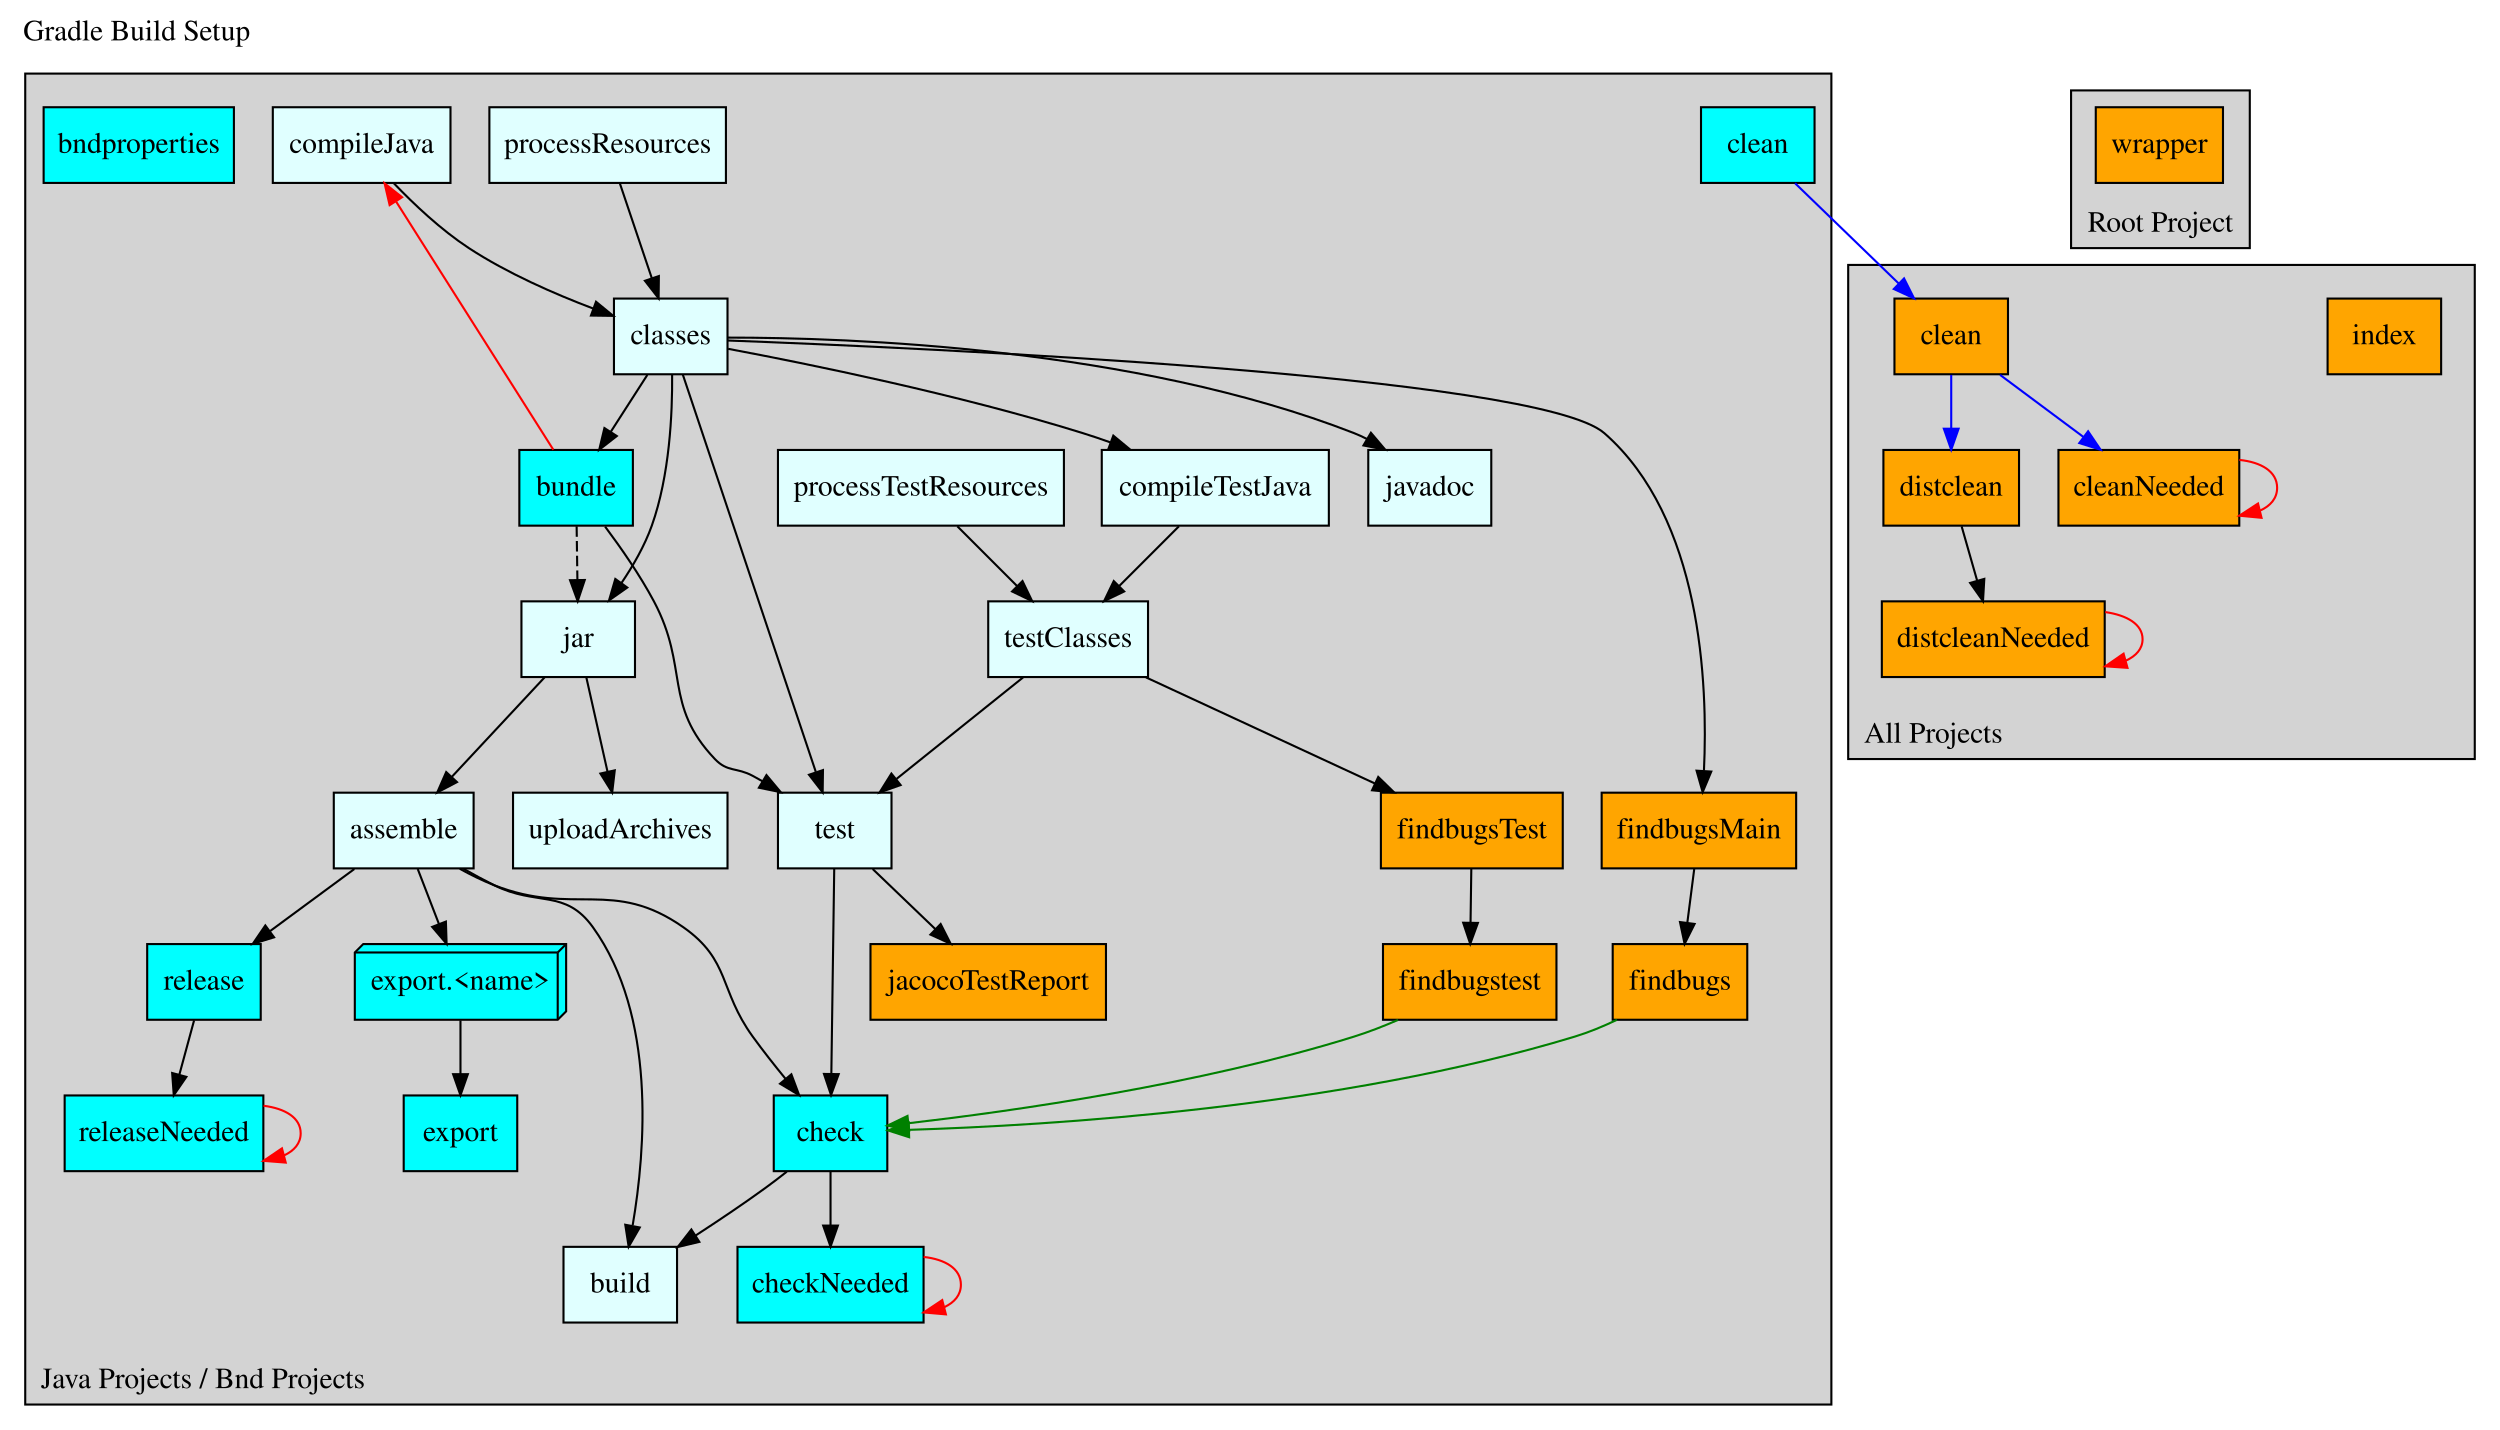
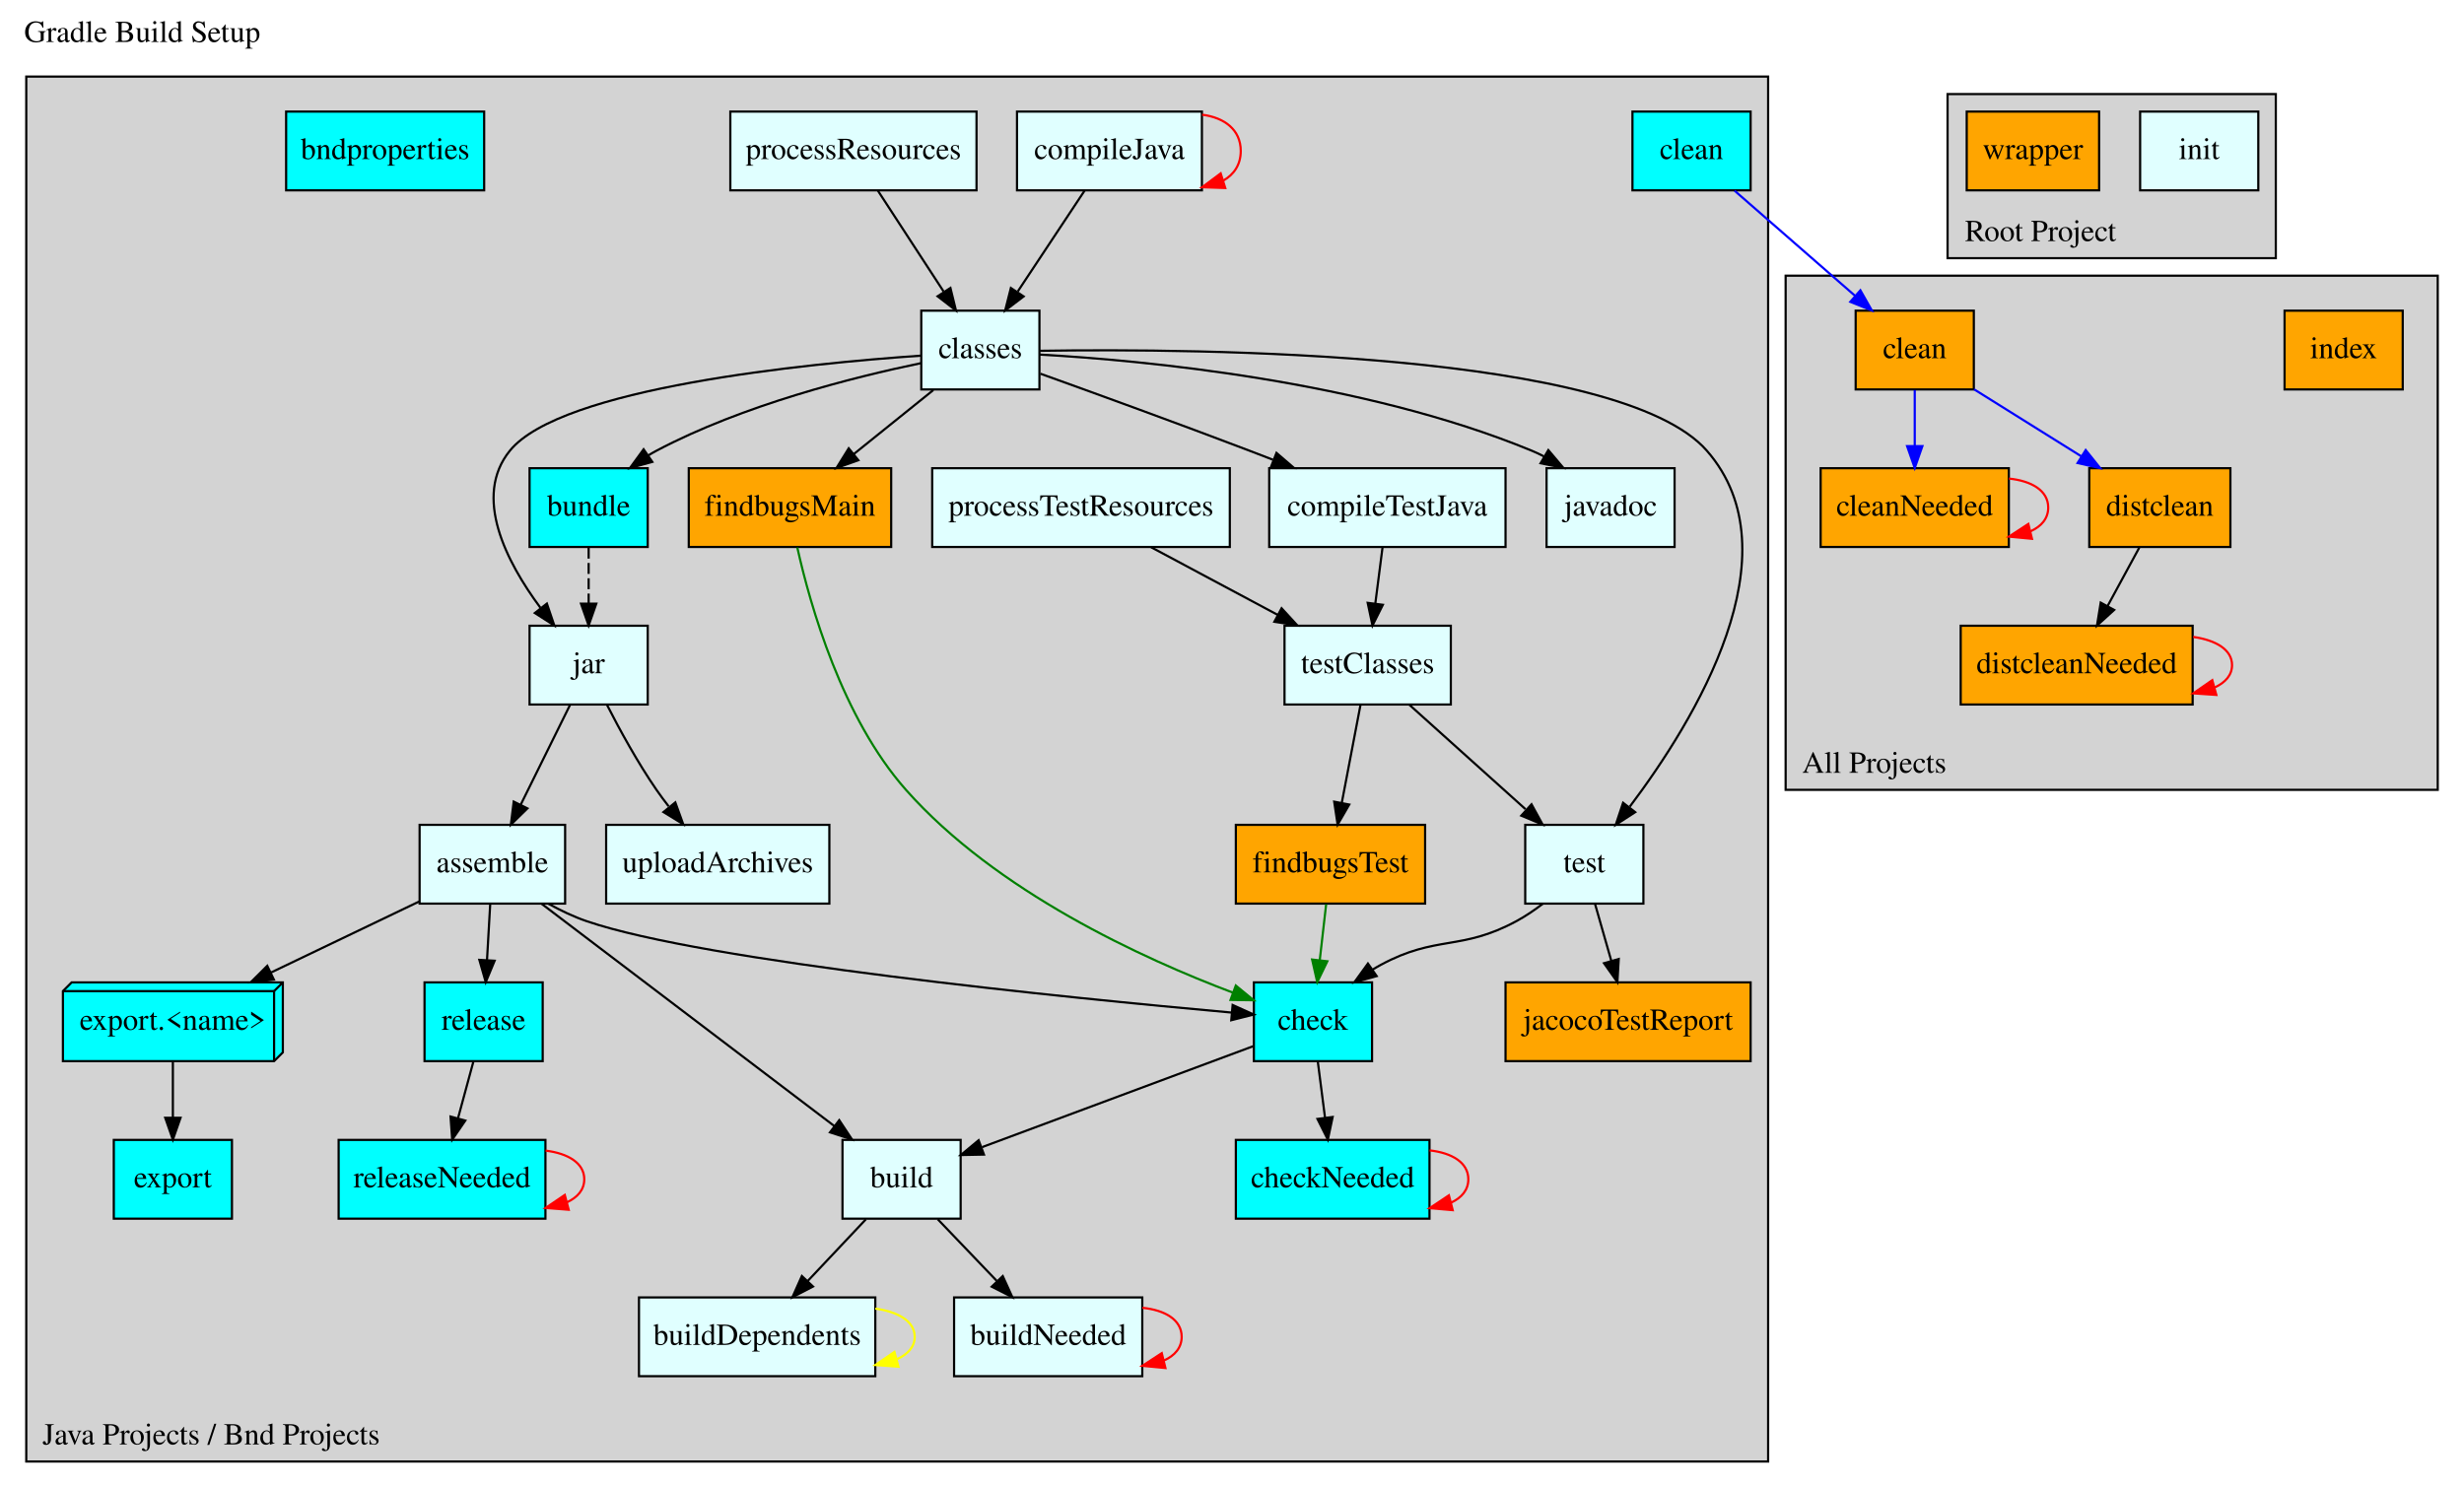
- <svg xmlns="http://www.w3.org/2000/svg" width="1189pt" height="680pt" viewBox="0.00 0.00 1189.00 680.00">
+ <svg xmlns="http://www.w3.org/2000/svg" width="1126pt" height="680pt" viewBox="0.00 0.00 1126.00 680.00">
  <g id="graph0" class="graph" transform="scale(1 1) rotate(0) translate(4 676)">
-     <polygon fill="white" stroke="white" points="-4,4 -4,-676 1185,-676 1185,4 -4,4" />
+     <polygon fill="white" stroke="white" points="-4,4 -4,-676 1122,-676 1122,4 -4,4" />
    <text text-anchor="middle" x="61" y="-656.8" font-family="Times,serif" font-size="14.00">Gradle Build Setup</text>
    <g id="clust1" class="cluster">
-       <polygon fill="lightgrey" stroke="black" points="8,-8 8,-641 867,-641 867,-8 8,-8" />
+       <polygon fill="lightgrey" stroke="black" points="8,-8 8,-641 804,-641 804,-8 8,-8" />
      <text text-anchor="middle" x="92.5" y="-15.8" font-family="Times,serif" font-size="14.00">Java Projects / Bnd Projects</text>
    </g>
    <g id="clust2" class="cluster" />
    <g id="clust3" class="cluster" />
    <g id="clust4" class="cluster" />
    <g id="clust5" class="cluster" />
    <g id="clust6" class="cluster" />
    <g id="clust7" class="cluster" />
    <g id="clust8" class="cluster" />
-     <g id="clust9" class="cluster">
-       <polygon fill="lightgrey" stroke="black" points="981,-558 981,-633 1066,-633 1066,-558 981,-558" />
-       <text text-anchor="middle" x="1023.5" y="-565.8" font-family="Times,serif" font-size="14.00">Root Project</text>
-     </g>
-     <g id="clust10" class="cluster">
-       <polygon fill="lightgrey" stroke="black" points="875,-315 875,-550 1173,-550 1173,-315 875,-315" />
-       <text text-anchor="middle" x="915.5" y="-322.8" font-family="Times,serif" font-size="14.00">All Projects</text>
-     </g>
-     <g id="clust11" class="cluster" />
-     <g id="clust12" class="cluster" />
+     <g id="clust9" class="cluster" />
+     <g id="clust10" class="cluster" />
+     <g id="clust12" class="cluster">
+       <polygon fill="lightgrey" stroke="black" points="886,-558 886,-633 1036,-633 1036,-558 886,-558" />
+       <text text-anchor="middle" x="928.5" y="-565.8" font-family="Times,serif" font-size="14.00">Root Project</text>
+     </g>
+     <g id="clust13" class="cluster">
+       <polygon fill="lightgrey" stroke="black" points="812,-315 812,-550 1110,-550 1110,-315 812,-315" />
+       <text text-anchor="middle" x="852.5" y="-322.8" font-family="Times,serif" font-size="14.00">All Projects</text>
+     </g>
+     <g id="clust14" class="cluster" />
+     <g id="clust15" class="cluster" />
    <g id="node1" class="node">
-       <polygon fill="lightcyan" stroke="black" points="210.25,-625 125.75,-625 125.75,-589 210.25,-589 210.25,-625" />
-       <text text-anchor="middle" x="168" y="-603.3" font-family="Times,serif" font-size="14.00">compileJava</text>
+       <polygon fill="lightcyan" stroke="black" points="545.25,-625 460.75,-625 460.75,-589 545.25,-589 545.25,-625" />
+       <text text-anchor="middle" x="503" y="-603.3" font-family="Times,serif" font-size="14.00">compileJava</text>
+     </g>
+     <g id="edge24" class="edge">
+       <path fill="none" stroke="red" d="M545.331,-623.577C555.48,-622.282 563,-616.756 563,-607 563,-600.75 559.914,-596.236 555.027,-593.459" />
+       <polygon fill="red" stroke="red" points="555.92,-590.07 545.331,-590.423 553.828,-596.751 555.92,-590.07" />
    </g>
    <g id="node3" class="node">
-       <polygon fill="lightcyan" stroke="black" points="342,-534 288,-534 288,-498 342,-498 342,-534" />
-       <text text-anchor="middle" x="315" y="-512.3" font-family="Times,serif" font-size="14.00">classes</text>
+       <polygon fill="lightcyan" stroke="black" points="471,-534 417,-534 417,-498 471,-498 471,-534" />
+       <text text-anchor="middle" x="444" y="-512.3" font-family="Times,serif" font-size="14.00">classes</text>
    </g>
    <g id="edge1" class="edge">
-       <path fill="none" stroke="black" d="M183.29,-588.852C192.828,-578.897 205.773,-566.654 219,-558 237.254,-546.057 259.566,-536.281 278.084,-529.274" />
-       <polygon fill="black" stroke="black" points="279.469,-532.494 287.655,-525.768 277.061,-525.921 279.469,-532.494" />
+       <path fill="none" stroke="black" d="M491.624,-588.84C482.972,-575.789 470.925,-557.615 461.112,-542.813" />
+       <polygon fill="black" stroke="black" points="463.783,-540.508 455.341,-534.107 457.949,-544.376 463.783,-540.508" />
    </g>
    <g id="node2" class="node">
-       <polygon fill="lightcyan" stroke="black" points="341.25,-625 228.75,-625 228.75,-589 341.25,-589 341.25,-625" />
-       <text text-anchor="middle" x="285" y="-603.3" font-family="Times,serif" font-size="14.00">processResources</text>
+       <polygon fill="lightcyan" stroke="black" points="442.25,-625 329.75,-625 329.75,-589 442.25,-589 442.25,-625" />
+       <text text-anchor="middle" x="386" y="-603.3" font-family="Times,serif" font-size="14.00">processResources</text>
    </g>
    <g id="edge2" class="edge">
-       <path fill="none" stroke="black" d="M290.784,-588.84C295.101,-576.035 301.079,-558.299 306.016,-543.654" />
-       <polygon fill="black" stroke="black" points="309.356,-544.702 309.233,-534.107 302.723,-542.466 309.356,-544.702" />
+       <path fill="none" stroke="black" d="M397.183,-588.84C405.688,-575.789 417.532,-557.615 427.178,-542.813" />
+       <polygon fill="black" stroke="black" points="430.324,-544.396 432.851,-534.107 424.459,-540.574 430.324,-544.396" />
    </g>
    <g id="node4" class="node">
-       <polygon fill="lightcyan" stroke="black" points="298,-390 244,-390 244,-354 298,-354 298,-390" />
-       <text text-anchor="middle" x="271" y="-368.3" font-family="Times,serif" font-size="14.00">jar</text>
+       <polygon fill="lightcyan" stroke="black" points="292,-390 238,-390 238,-354 292,-354 292,-390" />
+       <text text-anchor="middle" x="265" y="-368.3" font-family="Times,serif" font-size="14.00">jar</text>
+     </g>
+     <g id="edge5" class="edge">
+       <path fill="none" stroke="black" d="M416.786,-513.44C364.343,-509.806 252.384,-498.785 229,-470 211.978,-449.046 227.35,-419.263 242.948,-398.24" />
+       <polygon fill="black" stroke="black" points="245.916,-400.127 249.324,-390.095 240.404,-395.812 245.916,-400.127" />
+     </g>
+     <g id="node5" class="node">
+       <polygon fill="cyan" stroke="black" points="292,-462 238,-462 238,-426 292,-426 292,-462" />
+       <text text-anchor="middle" x="265" y="-440.3" font-family="Times,serif" font-size="14.00">bundle</text>
+     </g>
+     <g id="edge22" class="edge">
+       <path fill="none" stroke="black" d="M416.87,-510.017C386.237,-503.665 335.518,-490.922 296,-470 294.702,-469.313 293.405,-468.567 292.119,-467.778" />
+       <polygon fill="black" stroke="black" points="294.095,-464.889 283.878,-462.086 290.117,-470.649 294.095,-464.889" />
+     </g>
+     <g id="node6" class="node">
+       <polygon fill="lightcyan" stroke="black" points="684,-462 576,-462 576,-426 684,-426 684,-462" />
+       <text text-anchor="middle" x="630" y="-440.3" font-family="Times,serif" font-size="14.00">compileTestJava</text>
+     </g>
+     <g id="edge4" class="edge">
+       <path fill="none" stroke="black" d="M471.436,-505.202C496.416,-496.225 534.28,-482.475 567,-470 570.505,-468.664 574.113,-467.273 577.746,-465.861" />
+       <polygon fill="black" stroke="black" points="579.323,-469.003 587.361,-462.101 576.773,-462.483 579.323,-469.003" />
+     </g>
+     <g id="node9" class="node">
+       <polygon fill="lightcyan" stroke="black" points="747,-299 693,-299 693,-263 747,-263 747,-299" />
+       <text text-anchor="middle" x="720" y="-277.3" font-family="Times,serif" font-size="14.00">test</text>
    </g>
    <g id="edge6" class="edge">
-       <path fill="none" stroke="black" d="M315.663,-497.738C315.821,-479.407 314.495,-449.846 306,-426 302.595,-416.44 297.114,-406.904 291.491,-398.611" />
-       <polygon fill="black" stroke="black" points="294.328,-396.561 285.66,-390.468 288.637,-400.636 294.328,-396.561" />
-     </g>
-     <g id="node5" class="node">
-       <polygon fill="cyan" stroke="black" points="297,-462 243,-462 243,-426 297,-426 297,-462" />
-       <text text-anchor="middle" x="270" y="-440.3" font-family="Times,serif" font-size="14.00">bundle</text>
+       <path fill="none" stroke="black" d="M471.219,-515.664C543.303,-516.781 736.345,-515.393 776,-470 817.14,-422.908 770.457,-346.655 740.768,-307.298" />
+       <polygon fill="black" stroke="black" points="743.257,-304.795 734.369,-299.03 737.722,-309.08 743.257,-304.795" />
+     </g>
+     <g id="node21" class="node">
+       <polygon fill="lightcyan" stroke="black" points="761.25,-462 702.75,-462 702.75,-426 761.25,-426 761.25,-462" />
+       <text text-anchor="middle" x="732" y="-440.3" font-family="Times,serif" font-size="14.00">javadoc</text>
+     </g>
+     <g id="edge3" class="edge">
+       <path fill="none" stroke="black" d="M471.172,-513.937C518.542,-511.269 618.576,-501.993 696,-470 697.846,-469.237 699.692,-468.368 701.518,-467.422" />
+       <polygon fill="black" stroke="black" points="703.558,-470.283 710.399,-462.193 700.006,-464.251 703.558,-470.283" />
+     </g>
+     <g id="node25" class="node">
+       <polygon fill="orange" stroke="black" points="403.25,-462 310.75,-462 310.75,-426 403.25,-426 403.25,-462" />
+       <text text-anchor="middle" x="357" y="-440.3" font-family="Times,serif" font-size="14.00">findbugsMain</text>
+     </g>
+     <g id="edge30" class="edge">
+       <path fill="none" stroke="black" d="M422.494,-497.697C411.537,-488.881 398.054,-478.032 386.175,-468.474" />
+       <polygon fill="black" stroke="black" points="388.244,-465.646 378.258,-462.104 383.855,-471.1 388.244,-465.646" />
+     </g>
+     <g id="node10" class="node">
+       <polygon fill="lightcyan" stroke="black" points="375,-299 273,-299 273,-263 375,-263 375,-299" />
+       <text text-anchor="middle" x="324" y="-277.3" font-family="Times,serif" font-size="14.00">uploadArchives</text>
+     </g>
+     <g id="edge9" class="edge">
+       <path fill="none" stroke="black" d="M273.386,-353.818C279.197,-342.461 287.409,-327.434 296,-315 297.722,-312.508 299.596,-309.983 301.531,-307.496" />
+       <polygon fill="black" stroke="black" points="304.609,-309.259 308.216,-299.297 299.184,-304.835 304.609,-309.259" />
+     </g>
+     <g id="node11" class="node">
+       <polygon fill="lightcyan" stroke="black" points="254.25,-299 187.75,-299 187.75,-263 254.25,-263 254.25,-299" />
+       <text text-anchor="middle" x="221" y="-277.3" font-family="Times,serif" font-size="14.00">assemble</text>
+     </g>
+     <g id="edge10" class="edge">
+       <path fill="none" stroke="black" d="M256.516,-353.84C250.125,-340.912 241.249,-322.958 233.969,-308.232" />
+       <polygon fill="black" stroke="black" points="237.027,-306.521 229.458,-299.107 230.752,-309.623 237.027,-306.521" />
+     </g>
+     <g id="edge23" class="edge">
+       <path fill="none" stroke="black" stroke-dasharray="5,2" d="M265,-425.697C265,-417.983 265,-408.712 265,-400.112" />
+       <polygon fill="black" stroke="black" points="268.5,-400.104 265,-390.104 261.5,-400.104 268.5,-400.104" />
+     </g>
+     <g id="node8" class="node">
+       <polygon fill="lightcyan" stroke="black" points="659,-390 583,-390 583,-354 659,-354 659,-390" />
+       <text text-anchor="middle" x="621" y="-368.3" font-family="Times,serif" font-size="14.00">testClasses</text>
+     </g>
+     <g id="edge7" class="edge">
+       <path fill="none" stroke="black" d="M627.775,-425.697C626.783,-417.983 625.592,-408.712 624.486,-400.112" />
+       <polygon fill="black" stroke="black" points="627.946,-399.576 623.199,-390.104 621.003,-400.469 627.946,-399.576" />
+     </g>
+     <g id="node7" class="node">
+       <polygon fill="lightcyan" stroke="black" points="558,-462 422,-462 422,-426 558,-426 558,-462" />
+       <text text-anchor="middle" x="490" y="-440.3" font-family="Times,serif" font-size="14.00">processTestResources</text>
+     </g>
+     <g id="edge8" class="edge">
+       <path fill="none" stroke="black" d="M522.046,-425.876C539.492,-416.554 561.265,-404.919 579.943,-394.939" />
+       <polygon fill="black" stroke="black" points="581.66,-397.99 588.831,-390.19 578.361,-391.816 581.66,-397.99" />
+     </g>
+     <g id="edge11" class="edge">
+       <path fill="none" stroke="black" d="M640.088,-353.84C655.154,-340.296 676.355,-321.236 693.135,-306.152" />
+       <polygon fill="black" stroke="black" points="695.874,-308.396 700.97,-299.107 691.194,-303.19 695.874,-308.396" />
+     </g>
+     <g id="node26" class="node">
+       <polygon fill="orange" stroke="black" points="647.25,-299 560.75,-299 560.75,-263 647.25,-263 647.25,-299" />
+       <text text-anchor="middle" x="604" y="-277.3" font-family="Times,serif" font-size="14.00">findbugsTest</text>
+     </g>
+     <g id="edge31" class="edge">
+       <path fill="none" stroke="black" d="M617.722,-353.84C615.3,-341.158 611.954,-323.64 609.172,-309.077" />
+       <polygon fill="black" stroke="black" points="612.582,-308.273 607.268,-299.107 605.706,-309.587 612.582,-308.273" />
+     </g>
+     <g id="node12" class="node">
+       <polygon fill="cyan" stroke="black" points="623,-227 569,-227 569,-191 623,-191 623,-227" />
+       <text text-anchor="middle" x="596" y="-205.3" font-family="Times,serif" font-size="14.00">check</text>
+     </g>
+     <g id="edge14" class="edge">
+       <path fill="none" stroke="black" d="M701.092,-262.97C697.263,-260.046 693.136,-257.235 689,-255 663.526,-241.237 652.474,-248.763 627,-235 625.707,-234.302 624.416,-233.547 623.134,-232.75" />
+       <polygon fill="black" stroke="black" points="625.116,-229.865 614.908,-227.03 621.12,-235.612 625.116,-229.865" />
+     </g>
+     <g id="node24" class="node">
+       <polygon fill="orange" stroke="black" points="796,-227 684,-227 684,-191 796,-191 796,-227" />
+       <text text-anchor="middle" x="740" y="-205.3" font-family="Times,serif" font-size="14.00">jacocoTestReport</text>
+     </g>
+     <g id="edge34" class="edge">
+       <path fill="none" stroke="black" d="M724.944,-262.697C727.172,-254.898 729.855,-245.509 732.335,-236.829" />
+       <polygon fill="black" stroke="black" points="735.731,-237.681 735.113,-227.104 729,-235.758 735.731,-237.681" />
+     </g>
+     <g id="edge13" class="edge">
+       <path fill="none" stroke="black" d="M246.595,-262.949C252.145,-259.879 258.119,-257.019 264,-255 317.878,-236.505 483.66,-219.969 558.569,-213.221" />
+       <polygon fill="black" stroke="black" points="559.288,-216.671 568.938,-212.297 558.667,-209.698 559.288,-216.671" />
+     </g>
+     <g id="node14" class="node">
+       <polygon fill="cyan" stroke="black" points="244,-227 190,-227 190,-191 244,-191 244,-227" />
+       <text text-anchor="middle" x="217" y="-205.3" font-family="Times,serif" font-size="14.00">release</text>
+     </g>
+     <g id="edge25" class="edge">
+       <path fill="none" stroke="black" d="M220.011,-262.697C219.57,-254.983 219.041,-245.712 218.549,-237.112" />
+       <polygon fill="black" stroke="black" points="222.042,-236.888 217.977,-227.104 215.054,-237.288 222.042,-236.888" />
+     </g>
+     <g id="node16" class="node">
+       <polygon fill="cyan" stroke="black" points="125.25,-227 28.75,-227 24.75,-223 24.75,-191 121.25,-191 125.25,-195 125.25,-227" />
+       <polyline fill="none" stroke="black" points="121.25,-223 24.75,-223 " />
+       <polyline fill="none" stroke="black" points="121.25,-223 121.25,-191 " />
+       <polyline fill="none" stroke="black" points="121.25,-223 125.25,-227 " />
+       <text text-anchor="middle" x="75" y="-205.3" font-family="Times,serif" font-size="14.00">export.&lt;name&gt;</text>
+     </g>
+     <g id="edge26" class="edge">
+       <path fill="none" stroke="black" d="M187.505,-263.941C167.394,-254.299 141.56,-241.912 119.72,-231.441" />
+       <polygon fill="black" stroke="black" points="121.164,-228.252 110.633,-227.084 118.137,-234.564 121.164,-228.252" />
+     </g>
+     <g id="node18" class="node">
+       <polygon fill="lightcyan" stroke="black" points="435,-155 381,-155 381,-119 435,-119 435,-155" />
+       <text text-anchor="middle" x="408" y="-133.3" font-family="Times,serif" font-size="14.00">build</text>
+     </g>
+     <g id="edge12" class="edge">
+       <path fill="none" stroke="black" d="M243.557,-262.871C276.972,-237.497 339.713,-189.854 377.292,-161.318" />
+       <polygon fill="black" stroke="black" points="379.516,-164.024 385.363,-155.189 375.283,-158.449 379.516,-164.024" />
+     </g>
+     <g id="node13" class="node">
+       <polygon fill="cyan" stroke="black" points="649.25,-155 560.75,-155 560.75,-119 649.25,-119 649.25,-155" />
+       <text text-anchor="middle" x="605" y="-133.3" font-family="Times,serif" font-size="14.00">checkNeeded</text>
+     </g>
+     <g id="edge15" class="edge">
+       <path fill="none" stroke="black" d="M598.225,-190.697C599.217,-182.983 600.408,-173.712 601.514,-165.112" />
+       <polygon fill="black" stroke="black" points="604.997,-165.469 602.801,-155.104 598.054,-164.576 604.997,-165.469" />
+     </g>
+     <g id="edge17" class="edge">
+       <path fill="none" stroke="black" d="M568.663,-197.821C535.99,-185.656 481.177,-165.247 444.802,-151.703" />
+       <polygon fill="black" stroke="black" points="445.658,-148.287 435.065,-148.077 443.215,-154.847 445.658,-148.287" />
+     </g>
+     <g id="edge16" class="edge">
+       <path fill="none" stroke="red" d="M649.306,-150.203C659.507,-149.065 667,-144.664 667,-137 667,-132.09 663.925,-128.52 659.032,-126.288" />
+       <polygon fill="red" stroke="red" points="659.862,-122.888 649.306,-123.797 658.125,-129.669 659.862,-122.888" />
+     </g>
+     <g id="node15" class="node">
+       <polygon fill="cyan" stroke="black" points="245.25,-155 150.75,-155 150.75,-119 245.25,-119 245.25,-155" />
+       <text text-anchor="middle" x="198" y="-133.3" font-family="Times,serif" font-size="14.00">releaseNeeded</text>
+     </g>
+     <g id="edge28" class="edge">
+       <path fill="none" stroke="black" d="M212.303,-190.697C210.187,-182.898 207.638,-173.509 205.282,-164.829" />
+       <polygon fill="black" stroke="black" points="208.64,-163.838 202.643,-155.104 201.884,-165.672 208.64,-163.838" />
+     </g>
+     <g id="edge29" class="edge">
+       <path fill="none" stroke="red" d="M245.326,-150.101C255.571,-148.82 263,-144.453 263,-137 263,-132.225 259.951,-128.717 255.066,-126.476" />
+       <polygon fill="red" stroke="red" points="255.889,-123.073 245.326,-123.899 254.098,-129.84 255.889,-123.073" />
+     </g>
+     <g id="node17" class="node">
+       <polygon fill="cyan" stroke="black" points="102,-155 48,-155 48,-119 102,-119 102,-155" />
+       <text text-anchor="middle" x="75" y="-133.3" font-family="Times,serif" font-size="14.00">export</text>
+     </g>
+     <g id="edge27" class="edge">
+       <path fill="none" stroke="black" d="M75,-190.697C75,-182.983 75,-173.712 75,-165.112" />
+       <polygon fill="black" stroke="black" points="78.5,-165.104 75,-155.104 71.5,-165.104 78.5,-165.104" />
+     </g>
+     <g id="node19" class="node">
+       <polygon fill="lightcyan" stroke="black" points="396,-83 288,-83 288,-47 396,-47 396,-83" />
+       <text text-anchor="middle" x="342" y="-61.3" font-family="Times,serif" font-size="14.00">buildDependents</text>
    </g>
    <g id="edge18" class="edge">
-       <path fill="none" stroke="black" d="M303.876,-497.697C298.645,-489.559 292.3,-479.689 286.522,-470.701" />
-       <polygon fill="black" stroke="black" points="289.347,-468.623 280.996,-462.104 283.459,-472.409 289.347,-468.623" />
-     </g>
-     <g id="node6" class="node">
-       <polygon fill="lightcyan" stroke="black" points="628,-462 520,-462 520,-426 628,-426 628,-462" />
-       <text text-anchor="middle" x="574" y="-440.3" font-family="Times,serif" font-size="14.00">compileTestJava</text>
-     </g>
-     <g id="edge5" class="edge">
-       <path fill="none" stroke="black" d="M342.295,-510.096C380.485,-502.928 451.829,-488.416 511,-470 515.287,-468.666 519.696,-467.174 524.095,-465.601" />
-       <polygon fill="black" stroke="black" points="525.496,-468.814 533.657,-462.058 523.064,-462.25 525.496,-468.814" />
-     </g>
-     <g id="node9" class="node">
-       <polygon fill="lightcyan" stroke="black" points="420,-299 366,-299 366,-263 420,-263 420,-299" />
-       <text text-anchor="middle" x="393" y="-277.3" font-family="Times,serif" font-size="14.00">test</text>
-     </g>
-     <g id="edge4" class="edge">
-       <path fill="none" stroke="black" d="M320.736,-497.867C334.174,-457.724 367.782,-357.331 383.985,-308.929" />
-       <polygon fill="black" stroke="black" points="387.4,-309.752 387.256,-299.158 380.763,-307.53 387.4,-309.752" />
+       <path fill="none" stroke="black" d="M391.685,-118.697C383.693,-110.22 373.928,-99.864 365.178,-90.583" />
+       <polygon fill="black" stroke="black" points="367.534,-87.979 358.127,-83.104 362.441,-92.781 367.534,-87.979" />
    </g>
    <g id="node20" class="node">
-       <polygon fill="orange" stroke="black" points="850.25,-299 757.75,-299 757.75,-263 850.25,-263 850.25,-299" />
-       <text text-anchor="middle" x="804" y="-277.3" font-family="Times,serif" font-size="14.00">findbugsMain</text>
-     </g>
-     <g id="edge27" class="edge">
-       <path fill="none" stroke="black" d="M342.143,-514.052C433.748,-510.611 727.539,-497.506 759,-470 805.155,-429.647 808.353,-351.156 806.399,-309.503" />
-       <polygon fill="black" stroke="black" points="809.878,-309.042 805.779,-299.272 802.89,-309.466 809.878,-309.042" />
-     </g>
-     <g id="node24" class="node">
-       <polygon fill="lightcyan" stroke="black" points="705.25,-462 646.75,-462 646.75,-426 705.25,-426 705.25,-462" />
-       <text text-anchor="middle" x="676" y="-440.3" font-family="Times,serif" font-size="14.00">javadoc</text>
-     </g>
-     <g id="edge3" class="edge">
-       <path fill="none" stroke="black" d="M342.175,-515.435C399.361,-515.463 535.472,-510.818 640,-470 642.073,-469.19 644.143,-468.239 646.182,-467.19" />
-       <polygon fill="black" stroke="black" points="648.005,-470.178 654.85,-462.091 644.456,-464.145 648.005,-470.178" />
-     </g>
-     <g id="node11" class="node">
-       <polygon fill="lightcyan" stroke="black" points="342,-299 240,-299 240,-263 342,-263 342,-299" />
-       <text text-anchor="middle" x="291" y="-277.3" font-family="Times,serif" font-size="14.00">uploadArchives</text>
-     </g>
-     <g id="edge9" class="edge">
-       <path fill="none" stroke="black" d="M274.856,-353.84C277.706,-341.158 281.643,-323.64 284.915,-309.077" />
-       <polygon fill="black" stroke="black" points="288.378,-309.632 287.156,-299.107 281.548,-308.097 288.378,-309.632" />
-     </g>
-     <g id="node12" class="node">
-       <polygon fill="lightcyan" stroke="black" points="221.25,-299 154.75,-299 154.75,-263 221.25,-263 221.25,-299" />
-       <text text-anchor="middle" x="188" y="-277.3" font-family="Times,serif" font-size="14.00">assemble</text>
-     </g>
-     <g id="edge10" class="edge">
-       <path fill="none" stroke="black" d="M254.997,-353.84C242.481,-340.419 224.914,-321.582 210.908,-306.564" />
-       <polygon fill="black" stroke="black" points="213.334,-304.034 203.954,-299.107 208.215,-308.808 213.334,-304.034" />
+       <polygon fill="lightcyan" stroke="black" points="518,-83 432,-83 432,-47 518,-47 518,-83" />
+       <text text-anchor="middle" x="475" y="-61.3" font-family="Times,serif" font-size="14.00">buildNeeded</text>
+     </g>
+     <g id="edge20" class="edge">
+       <path fill="none" stroke="black" d="M424.562,-118.697C432.675,-110.22 442.588,-99.864 451.471,-90.583" />
+       <polygon fill="black" stroke="black" points="454.243,-92.749 458.629,-83.104 449.186,-87.908 454.243,-92.749" />
    </g>
    <g id="edge19" class="edge">
-       <path fill="none" stroke="red" d="M259.163,-462.106C241.27,-490.348 205.443,-546.899 184.424,-580.075" />
-       <polygon fill="red" stroke="red" points="181.311,-578.45 178.916,-588.77 187.224,-582.196 181.311,-578.45" />
-     </g>
-     <g id="edge20" class="edge">
-       <path fill="none" stroke="black" stroke-dasharray="5,2" d="M270.247,-425.697C270.357,-417.983 270.49,-408.712 270.613,-400.112" />
-       <polygon fill="black" stroke="black" points="274.112,-400.153 270.756,-390.104 267.113,-400.053 274.112,-400.153" />
+       <path fill="none" stroke="yellow" d="M396.007,-77.899C406.529,-76.401 414,-72.102 414,-65 414,-60.451 410.934,-57.051 405.964,-54.801" />
+       <polygon fill="yellow" stroke="yellow" points="406.575,-51.341 396.007,-52.101 404.742,-58.096 406.575,-51.341" />
    </g>
    <g id="edge21" class="edge">
-       <path fill="none" stroke="black" d="M283.793,-425.534C291.288,-415.515 300.355,-402.481 307,-390 323.794,-358.454 311.359,-340.886 336,-315 342.036,-308.659 346.293,-311.152 354,-307 355.509,-306.187 357.037,-305.336 358.571,-304.459" />
-       <polygon fill="black" stroke="black" points="360.526,-307.368 367.318,-299.237 356.937,-301.358 360.526,-307.368" />
-     </g>
-     <g id="node8" class="node">
-       <polygon fill="lightcyan" stroke="black" points="542,-390 466,-390 466,-354 542,-354 542,-390" />
-       <text text-anchor="middle" x="504" y="-368.3" font-family="Times,serif" font-size="14.00">testClasses</text>
-     </g>
-     <g id="edge7" class="edge">
-       <path fill="none" stroke="black" d="M556.697,-425.697C548.135,-417.135 537.656,-406.656 528.304,-397.304" />
-       <polygon fill="black" stroke="black" points="530.65,-394.701 521.104,-390.104 525.701,-399.65 530.65,-394.701" />
-     </g>
-     <g id="node7" class="node">
-       <polygon fill="lightcyan" stroke="black" points="502,-462 366,-462 366,-426 502,-426 502,-462" />
-       <text text-anchor="middle" x="434" y="-440.3" font-family="Times,serif" font-size="14.00">processTestResources</text>
-     </g>
-     <g id="edge8" class="edge">
-       <path fill="none" stroke="black" d="M451.303,-425.697C459.865,-417.135 470.344,-406.656 479.696,-397.304" />
-       <polygon fill="black" stroke="black" points="482.299,-399.65 486.896,-390.104 477.35,-394.701 482.299,-399.65" />
-     </g>
-     <g id="edge11" class="edge">
-       <path fill="none" stroke="black" d="M482.598,-353.84C465.476,-340.112 441.285,-320.715 422.355,-305.537" />
-       <polygon fill="black" stroke="black" points="424.328,-302.632 414.336,-299.107 419.949,-308.094 424.328,-302.632" />
+       <path fill="none" stroke="red" d="M518.036,-78.262C528.355,-77.225 536,-72.805 536,-65 536,-60 532.862,-56.389 527.894,-54.167" />
+       <polygon fill="red" stroke="red" points="528.583,-50.732 518.036,-51.738 526.909,-57.529 528.583,-50.732" />
    </g>
    <g id="node22" class="node">
-       <polygon fill="orange" stroke="black" points="739.25,-299 652.75,-299 652.75,-263 739.25,-263 739.25,-299" />
-       <text text-anchor="middle" x="696" y="-277.3" font-family="Times,serif" font-size="14.00">findbugsTest</text>
-     </g>
-     <g id="edge28" class="edge">
-       <path fill="none" stroke="black" d="M541.02,-353.84C572.097,-339.434 616.637,-318.788 650.001,-303.323" />
-       <polygon fill="black" stroke="black" points="651.493,-306.488 659.094,-299.107 648.549,-300.138 651.493,-306.488" />
-     </g>
-     <g id="node10" class="node">
-       <polygon fill="orange" stroke="black" points="522,-227 410,-227 410,-191 522,-191 522,-227" />
-       <text text-anchor="middle" x="466" y="-205.3" font-family="Times,serif" font-size="14.00">jacocoTestReport</text>
+       <polygon fill="cyan" stroke="black" points="796,-625 742,-625 742,-589 796,-589 796,-625" />
+       <text text-anchor="middle" x="769" y="-603.3" font-family="Times,serif" font-size="14.00">clean</text>
+     </g>
+     <g id="node30" class="node">
+       <polygon fill="orange" stroke="black" points="898,-534 844,-534 844,-498 898,-498 898,-534" />
+       <text text-anchor="middle" x="871" y="-512.3" font-family="Times,serif" font-size="14.00">clean</text>
+     </g>
+     <g id="edge35" class="edge">
+       <path fill="none" stroke="blue" d="M788.667,-588.84C804.33,-575.173 826.43,-555.889 843.791,-540.741" />
+       <polygon fill="blue" stroke="blue" points="846.16,-543.319 851.394,-534.107 841.558,-538.045 846.16,-543.319" />
+     </g>
+     <g id="node23" class="node">
+       <polygon fill="cyan" stroke="black" points="217.25,-625 126.75,-625 126.75,-589 217.25,-589 217.25,-625" />
+       <text text-anchor="middle" x="172" y="-603.3" font-family="Times,serif" font-size="14.00">bndproperties</text>
+     </g>
+     <g id="edge32" class="edge">
+       <path fill="none" stroke="green" d="M360.353,-425.75C366.276,-399.202 380.821,-347.953 410,-315 451.192,-268.479 518.15,-237.873 559.494,-222.279" />
+       <polygon fill="green" stroke="green" points="560.738,-225.551 568.918,-218.817 558.324,-218.98 560.738,-225.551" />
    </g>
    <g id="edge33" class="edge">
-       <path fill="none" stroke="black" d="M411.045,-262.697C420.062,-254.05 431.118,-243.449 440.943,-234.027" />
-       <polygon fill="black" stroke="black" points="443.367,-236.552 448.163,-227.104 438.522,-231.499 443.367,-236.552" />
-     </g>
-     <g id="node13" class="node">
-       <polygon fill="cyan" stroke="black" points="418,-155 364,-155 364,-119 418,-119 418,-155" />
-       <text text-anchor="middle" x="391" y="-133.3" font-family="Times,serif" font-size="14.00">check</text>
-     </g>
-     <g id="edge14" class="edge">
-       <path fill="none" stroke="black" d="M392.759,-262.871C392.418,-238.67 391.792,-194.211 391.386,-165.393" />
-       <polygon fill="black" stroke="black" points="394.883,-165.139 391.242,-155.189 387.883,-165.238 394.883,-165.139" />
-     </g>
-     <g id="edge13" class="edge">
-       <path fill="none" stroke="black" d="M214.662,-262.814C219.933,-259.904 225.531,-257.138 231,-255 269.163,-240.081 287.461,-258.54 321,-235 343.404,-219.275 337.944,-205.169 354,-183 358.839,-176.319 364.35,-169.327 369.614,-162.901" />
-       <polygon fill="black" stroke="black" points="372.375,-165.055 376.081,-155.129 366.994,-160.578 372.375,-165.055" />
-     </g>
-     <g id="node15" class="node">
-       <polygon fill="cyan" stroke="black" points="120,-227 66,-227 66,-191 120,-191 120,-227" />
-       <text text-anchor="middle" x="93" y="-205.3" font-family="Times,serif" font-size="14.00">release</text>
-     </g>
-     <g id="edge22" class="edge">
-       <path fill="none" stroke="black" d="M164.517,-262.697C152.437,-253.796 137.546,-242.823 124.484,-233.199" />
-       <polygon fill="black" stroke="black" points="126.34,-230.219 116.213,-227.104 122.187,-235.854 126.34,-230.219" />
-     </g>
-     <g id="node17" class="node">
-       <polygon fill="cyan" stroke="black" points="265.25,-227 168.75,-227 164.75,-223 164.75,-191 261.25,-191 265.25,-195 265.25,-227" />
-       <polyline fill="none" stroke="black" points="261.25,-223 164.75,-223 " />
-       <polyline fill="none" stroke="black" points="261.25,-223 261.25,-191 " />
-       <polyline fill="none" stroke="black" points="261.25,-223 265.25,-227 " />
-       <text text-anchor="middle" x="215" y="-205.3" font-family="Times,serif" font-size="14.00">export.&lt;name&gt;</text>
-     </g>
-     <g id="edge23" class="edge">
-       <path fill="none" stroke="black" d="M194.674,-262.697C197.715,-254.813 201.383,-245.304 204.761,-236.546" />
-       <polygon fill="black" stroke="black" points="208.069,-237.694 208.403,-227.104 201.538,-235.175 208.069,-237.694" />
-     </g>
-     <g id="node23" class="node">
-       <polygon fill="lightcyan" stroke="black" points="318,-83 264,-83 264,-47 318,-47 318,-83" />
-       <text text-anchor="middle" x="291" y="-61.3" font-family="Times,serif" font-size="14.00">build</text>
-     </g>
-     <g id="edge12" class="edge">
-       <path fill="none" stroke="black" d="M216.409,-262.821C221.223,-260.101 226.213,-257.398 231,-255 251.296,-244.831 264.761,-253.442 278,-235 308.093,-193.08 303.059,-129.292 296.901,-93.264" />
-       <polygon fill="black" stroke="black" points="300.266,-92.218 294.992,-83.03 293.385,-93.502 300.266,-92.218" />
-     </g>
-     <g id="node14" class="node">
-       <polygon fill="cyan" stroke="black" points="435.25,-83 346.75,-83 346.75,-47 435.25,-47 435.25,-83" />
-       <text text-anchor="middle" x="391" y="-61.3" font-family="Times,serif" font-size="14.00">checkNeeded</text>
-     </g>
-     <g id="edge15" class="edge">
-       <path fill="none" stroke="black" d="M391,-118.697C391,-110.983 391,-101.712 391,-93.112" />
-       <polygon fill="black" stroke="black" points="394.5,-93.104 391,-83.104 387.5,-93.104 394.5,-93.104" />
-     </g>
-     <g id="edge17" class="edge">
-       <path fill="none" stroke="black" d="M370.212,-118.764C366.842,-116.107 363.356,-113.438 360,-111 349.409,-103.306 337.571,-95.361 326.731,-88.329" />
-       <polygon fill="black" stroke="black" points="328.6,-85.369 318.295,-82.906 324.815,-91.257 328.6,-85.369" />
-     </g>
-     <g id="edge16" class="edge">
-       <path fill="none" stroke="red" d="M435.306,-78.203C445.507,-77.065 453,-72.664 453,-65 453,-60.09 449.925,-56.52 445.032,-54.288" />
-       <polygon fill="red" stroke="red" points="445.862,-50.888 435.306,-51.797 444.125,-57.669 445.862,-50.888" />
-     </g>
-     <g id="node16" class="node">
-       <polygon fill="cyan" stroke="black" points="121.25,-155 26.75,-155 26.75,-119 121.25,-119 121.25,-155" />
-       <text text-anchor="middle" x="74" y="-133.3" font-family="Times,serif" font-size="14.00">releaseNeeded</text>
-     </g>
-     <g id="edge25" class="edge">
-       <path fill="none" stroke="black" d="M88.303,-190.697C86.187,-182.898 83.638,-173.509 81.282,-164.829" />
-       <polygon fill="black" stroke="black" points="84.64,-163.838 78.643,-155.104 77.884,-165.672 84.64,-163.838" />
-     </g>
-     <g id="edge26" class="edge">
-       <path fill="none" stroke="red" d="M121.326,-150.101C131.571,-148.82 139,-144.453 139,-137 139,-132.225 135.951,-128.717 131.066,-126.476" />
-       <polygon fill="red" stroke="red" points="131.889,-123.073 121.326,-123.899 130.098,-129.84 131.889,-123.073" />
-     </g>
-     <g id="node18" class="node">
-       <polygon fill="cyan" stroke="black" points="242,-155 188,-155 188,-119 242,-119 242,-155" />
-       <text text-anchor="middle" x="215" y="-133.3" font-family="Times,serif" font-size="14.00">export</text>
-     </g>
-     <g id="edge24" class="edge">
-       <path fill="none" stroke="black" d="M215,-190.697C215,-182.983 215,-173.712 215,-165.112" />
-       <polygon fill="black" stroke="black" points="218.5,-165.104 215,-155.104 211.5,-165.104 218.5,-165.104" />
-     </g>
-     <g id="node19" class="node">
-       <polygon fill="orange" stroke="black" points="827,-227 763,-227 763,-191 827,-191 827,-227" />
-       <text text-anchor="middle" x="795" y="-205.3" font-family="Times,serif" font-size="14.00">findbugs</text>
-     </g>
-     <g id="edge31" class="edge">
-       <path fill="none" stroke="green" d="M765.002,-190.969C758.566,-187.898 751.686,-185.032 745,-183 633.262,-149.041 494.137,-140.694 428.544,-138.653" />
-       <polygon fill="green" stroke="green" points="428.384,-135.147 418.291,-138.367 428.189,-142.145 428.384,-135.147" />
-     </g>
-     <g id="edge29" class="edge">
-       <path fill="none" stroke="black" d="M801.775,-262.697C800.783,-254.983 799.592,-245.712 798.486,-237.112" />
-       <polygon fill="black" stroke="black" points="801.946,-236.576 797.199,-227.104 795.003,-237.469 801.946,-236.576" />
-     </g>
-     <g id="node21" class="node">
-       <polygon fill="orange" stroke="black" points="736.25,-227 653.75,-227 653.75,-191 736.25,-191 736.25,-227" />
-       <text text-anchor="middle" x="695" y="-205.3" font-family="Times,serif" font-size="14.00">findbugstest</text>
-     </g>
-     <g id="edge32" class="edge">
-       <path fill="none" stroke="green" d="M660.891,-190.923C654.088,-187.968 646.908,-185.157 640,-183 566.752,-160.124 477.53,-147.515 428.239,-141.812" />
-       <polygon fill="green" stroke="green" points="428.384,-138.307 418.055,-140.667 427.602,-145.263 428.384,-138.307" />
-     </g>
-     <g id="edge30" class="edge">
-       <path fill="none" stroke="black" d="M695.753,-262.697C695.643,-254.983 695.51,-245.712 695.387,-237.112" />
-       <polygon fill="black" stroke="black" points="698.887,-237.053 695.244,-227.104 691.888,-237.153 698.887,-237.053" />
-     </g>
-     <g id="node25" class="node">
-       <polygon fill="cyan" stroke="black" points="859,-625 805,-625 805,-589 859,-589 859,-625" />
-       <text text-anchor="middle" x="832" y="-603.3" font-family="Times,serif" font-size="14.00">clean</text>
+       <path fill="none" stroke="green" d="M602.022,-262.697C601.141,-254.983 600.081,-245.712 599.099,-237.112" />
+       <polygon fill="green" stroke="green" points="602.568,-236.642 597.955,-227.104 595.613,-237.437 602.568,-236.642" />
+     </g>
+     <g id="node27" class="node">
+       <polygon fill="lightcyan" stroke="black" points="1028,-625 974,-625 974,-589 1028,-589 1028,-625" />
+       <text text-anchor="middle" x="1001" y="-603.3" font-family="Times,serif" font-size="14.00">init</text>
+     </g>
+     <g id="node28" class="node">
+       <polygon fill="orange" stroke="black" points="955.25,-625 894.75,-625 894.75,-589 955.25,-589 955.25,-625" />
+       <text text-anchor="middle" x="925" y="-603.3" font-family="Times,serif" font-size="14.00">wrapper</text>
    </g>
    <g id="node29" class="node">
-       <polygon fill="orange" stroke="black" points="951,-534 897,-534 897,-498 951,-498 951,-534" />
-       <text text-anchor="middle" x="924" y="-512.3" font-family="Times,serif" font-size="14.00">clean</text>
-     </g>
-     <g id="edge34" class="edge">
-       <path fill="none" stroke="blue" d="M849.739,-588.84C863.739,-575.296 883.441,-556.236 899.034,-541.152" />
-       <polygon fill="blue" stroke="blue" points="901.562,-543.576 906.316,-534.107 896.695,-538.545 901.562,-543.576" />
-     </g>
-     <g id="node26" class="node">
-       <polygon fill="cyan" stroke="black" points="107.25,-625 16.75,-625 16.75,-589 107.25,-589 107.25,-625" />
-       <text text-anchor="middle" x="62" y="-603.3" font-family="Times,serif" font-size="14.00">bndproperties</text>
-     </g>
-     <g id="node27" class="node">
-       <polygon fill="orange" stroke="black" points="1053.25,-625 992.75,-625 992.75,-589 1053.25,-589 1053.25,-625" />
-       <text text-anchor="middle" x="1023" y="-603.3" font-family="Times,serif" font-size="14.00">wrapper</text>
-     </g>
-     <g id="node28" class="node">
-       <polygon fill="orange" stroke="black" points="1157,-534 1103,-534 1103,-498 1157,-498 1157,-534" />
-       <text text-anchor="middle" x="1130" y="-512.3" font-family="Times,serif" font-size="14.00">index</text>
-     </g>
-     <g id="node30" class="node">
-       <polygon fill="orange" stroke="black" points="1061,-462 975,-462 975,-426 1061,-426 1061,-462" />
-       <text text-anchor="middle" x="1018" y="-440.3" font-family="Times,serif" font-size="14.00">cleanNeeded</text>
-     </g>
-     <g id="edge35" class="edge">
-       <path fill="none" stroke="blue" d="M947.236,-497.697C959.188,-488.796 973.923,-477.823 986.847,-468.199" />
-       <polygon fill="blue" stroke="blue" points="989.101,-470.884 995.031,-462.104 984.92,-465.27 989.101,-470.884" />
+       <polygon fill="orange" stroke="black" points="1094,-534 1040,-534 1040,-498 1094,-498 1094,-534" />
+       <text text-anchor="middle" x="1067" y="-512.3" font-family="Times,serif" font-size="14.00">index</text>
    </g>
    <g id="node31" class="node">
-       <polygon fill="orange" stroke="black" points="956.25,-462 891.75,-462 891.75,-426 956.25,-426 956.25,-462" />
-       <text text-anchor="middle" x="924" y="-440.3" font-family="Times,serif" font-size="14.00">distclean</text>
+       <polygon fill="orange" stroke="black" points="914,-462 828,-462 828,-426 914,-426 914,-462" />
+       <text text-anchor="middle" x="871" y="-440.3" font-family="Times,serif" font-size="14.00">cleanNeeded</text>
+     </g>
+     <g id="edge36" class="edge">
+       <path fill="none" stroke="blue" d="M871,-497.697C871,-489.983 871,-480.712 871,-472.112" />
+       <polygon fill="blue" stroke="blue" points="874.5,-472.104 871,-462.104 867.5,-472.104 874.5,-472.104" />
+     </g>
+     <g id="node32" class="node">
+       <polygon fill="orange" stroke="black" points="1015.25,-462 950.75,-462 950.75,-426 1015.25,-426 1015.25,-462" />
+       <text text-anchor="middle" x="983" y="-440.3" font-family="Times,serif" font-size="14.00">distclean</text>
+     </g>
+     <g id="edge38" class="edge">
+       <path fill="none" stroke="blue" d="M898.112,-498.055C912.861,-488.837 931.29,-477.319 947.206,-467.371" />
+       <polygon fill="blue" stroke="blue" points="949.124,-470.3 955.749,-462.032 945.414,-464.364 949.124,-470.3" />
    </g>
    <g id="edge37" class="edge">
-       <path fill="none" stroke="blue" d="M924,-497.697C924,-489.983 924,-480.712 924,-472.112" />
-       <polygon fill="blue" stroke="blue" points="927.5,-472.104 924,-462.104 920.5,-472.104 927.5,-472.104" />
-     </g>
-     <g id="edge36" class="edge">
-       <path fill="none" stroke="red" d="M1061.04,-457.262C1071.35,-456.225 1079,-451.805 1079,-444 1079,-439 1075.86,-435.389 1070.89,-433.167" />
-       <polygon fill="red" stroke="red" points="1071.58,-429.732 1061.04,-430.738 1069.91,-436.529 1071.58,-429.732" />
-     </g>
-     <g id="node32" class="node">
-       <polygon fill="orange" stroke="black" points="997,-390 891,-390 891,-354 997,-354 997,-390" />
-       <text text-anchor="middle" x="944" y="-368.3" font-family="Times,serif" font-size="14.00">distcleanNeeded</text>
-     </g>
-     <g id="edge38" class="edge">
-       <path fill="none" stroke="black" d="M928.944,-425.697C931.172,-417.898 933.855,-408.509 936.335,-399.829" />
-       <polygon fill="black" stroke="black" points="939.731,-400.681 939.113,-390.104 933,-398.758 939.731,-400.681" />
+       <path fill="none" stroke="red" d="M914.036,-457.262C924.355,-456.225 932,-451.805 932,-444 932,-439 928.862,-435.389 923.894,-433.167" />
+       <polygon fill="red" stroke="red" points="924.583,-429.732 914.036,-430.738 922.909,-436.529 924.583,-429.732" />
+     </g>
+     <g id="node33" class="node">
+       <polygon fill="orange" stroke="black" points="998,-390 892,-390 892,-354 998,-354 998,-390" />
+       <text text-anchor="middle" x="945" y="-368.3" font-family="Times,serif" font-size="14.00">distcleanNeeded</text>
    </g>
    <g id="edge39" class="edge">
-       <path fill="none" stroke="red" d="M997.257,-384.899C1007.63,-383.401 1015,-379.102 1015,-372 1015,-367.451 1011.98,-364.051 1007.08,-361.801" />
-       <polygon fill="red" stroke="red" points="1007.83,-358.378 997.257,-359.101 1005.97,-365.128 1007.83,-358.378" />
+       <path fill="none" stroke="black" d="M973.607,-425.697C969.235,-417.644 963.943,-407.894 959.105,-398.982" />
+       <polygon fill="black" stroke="black" points="962.132,-397.223 954.285,-390.104 955.98,-400.563 962.132,-397.223" />
+     </g>
+     <g id="edge40" class="edge">
+       <path fill="none" stroke="red" d="M998.257,-384.899C1008.63,-383.401 1016,-379.102 1016,-372 1016,-367.451 1012.98,-364.051 1008.08,-361.801" />
+       <polygon fill="red" stroke="red" points="1008.83,-358.378 998.257,-359.101 1006.97,-365.128 1008.83,-358.378" />
    </g>
  </g>
</svg>
